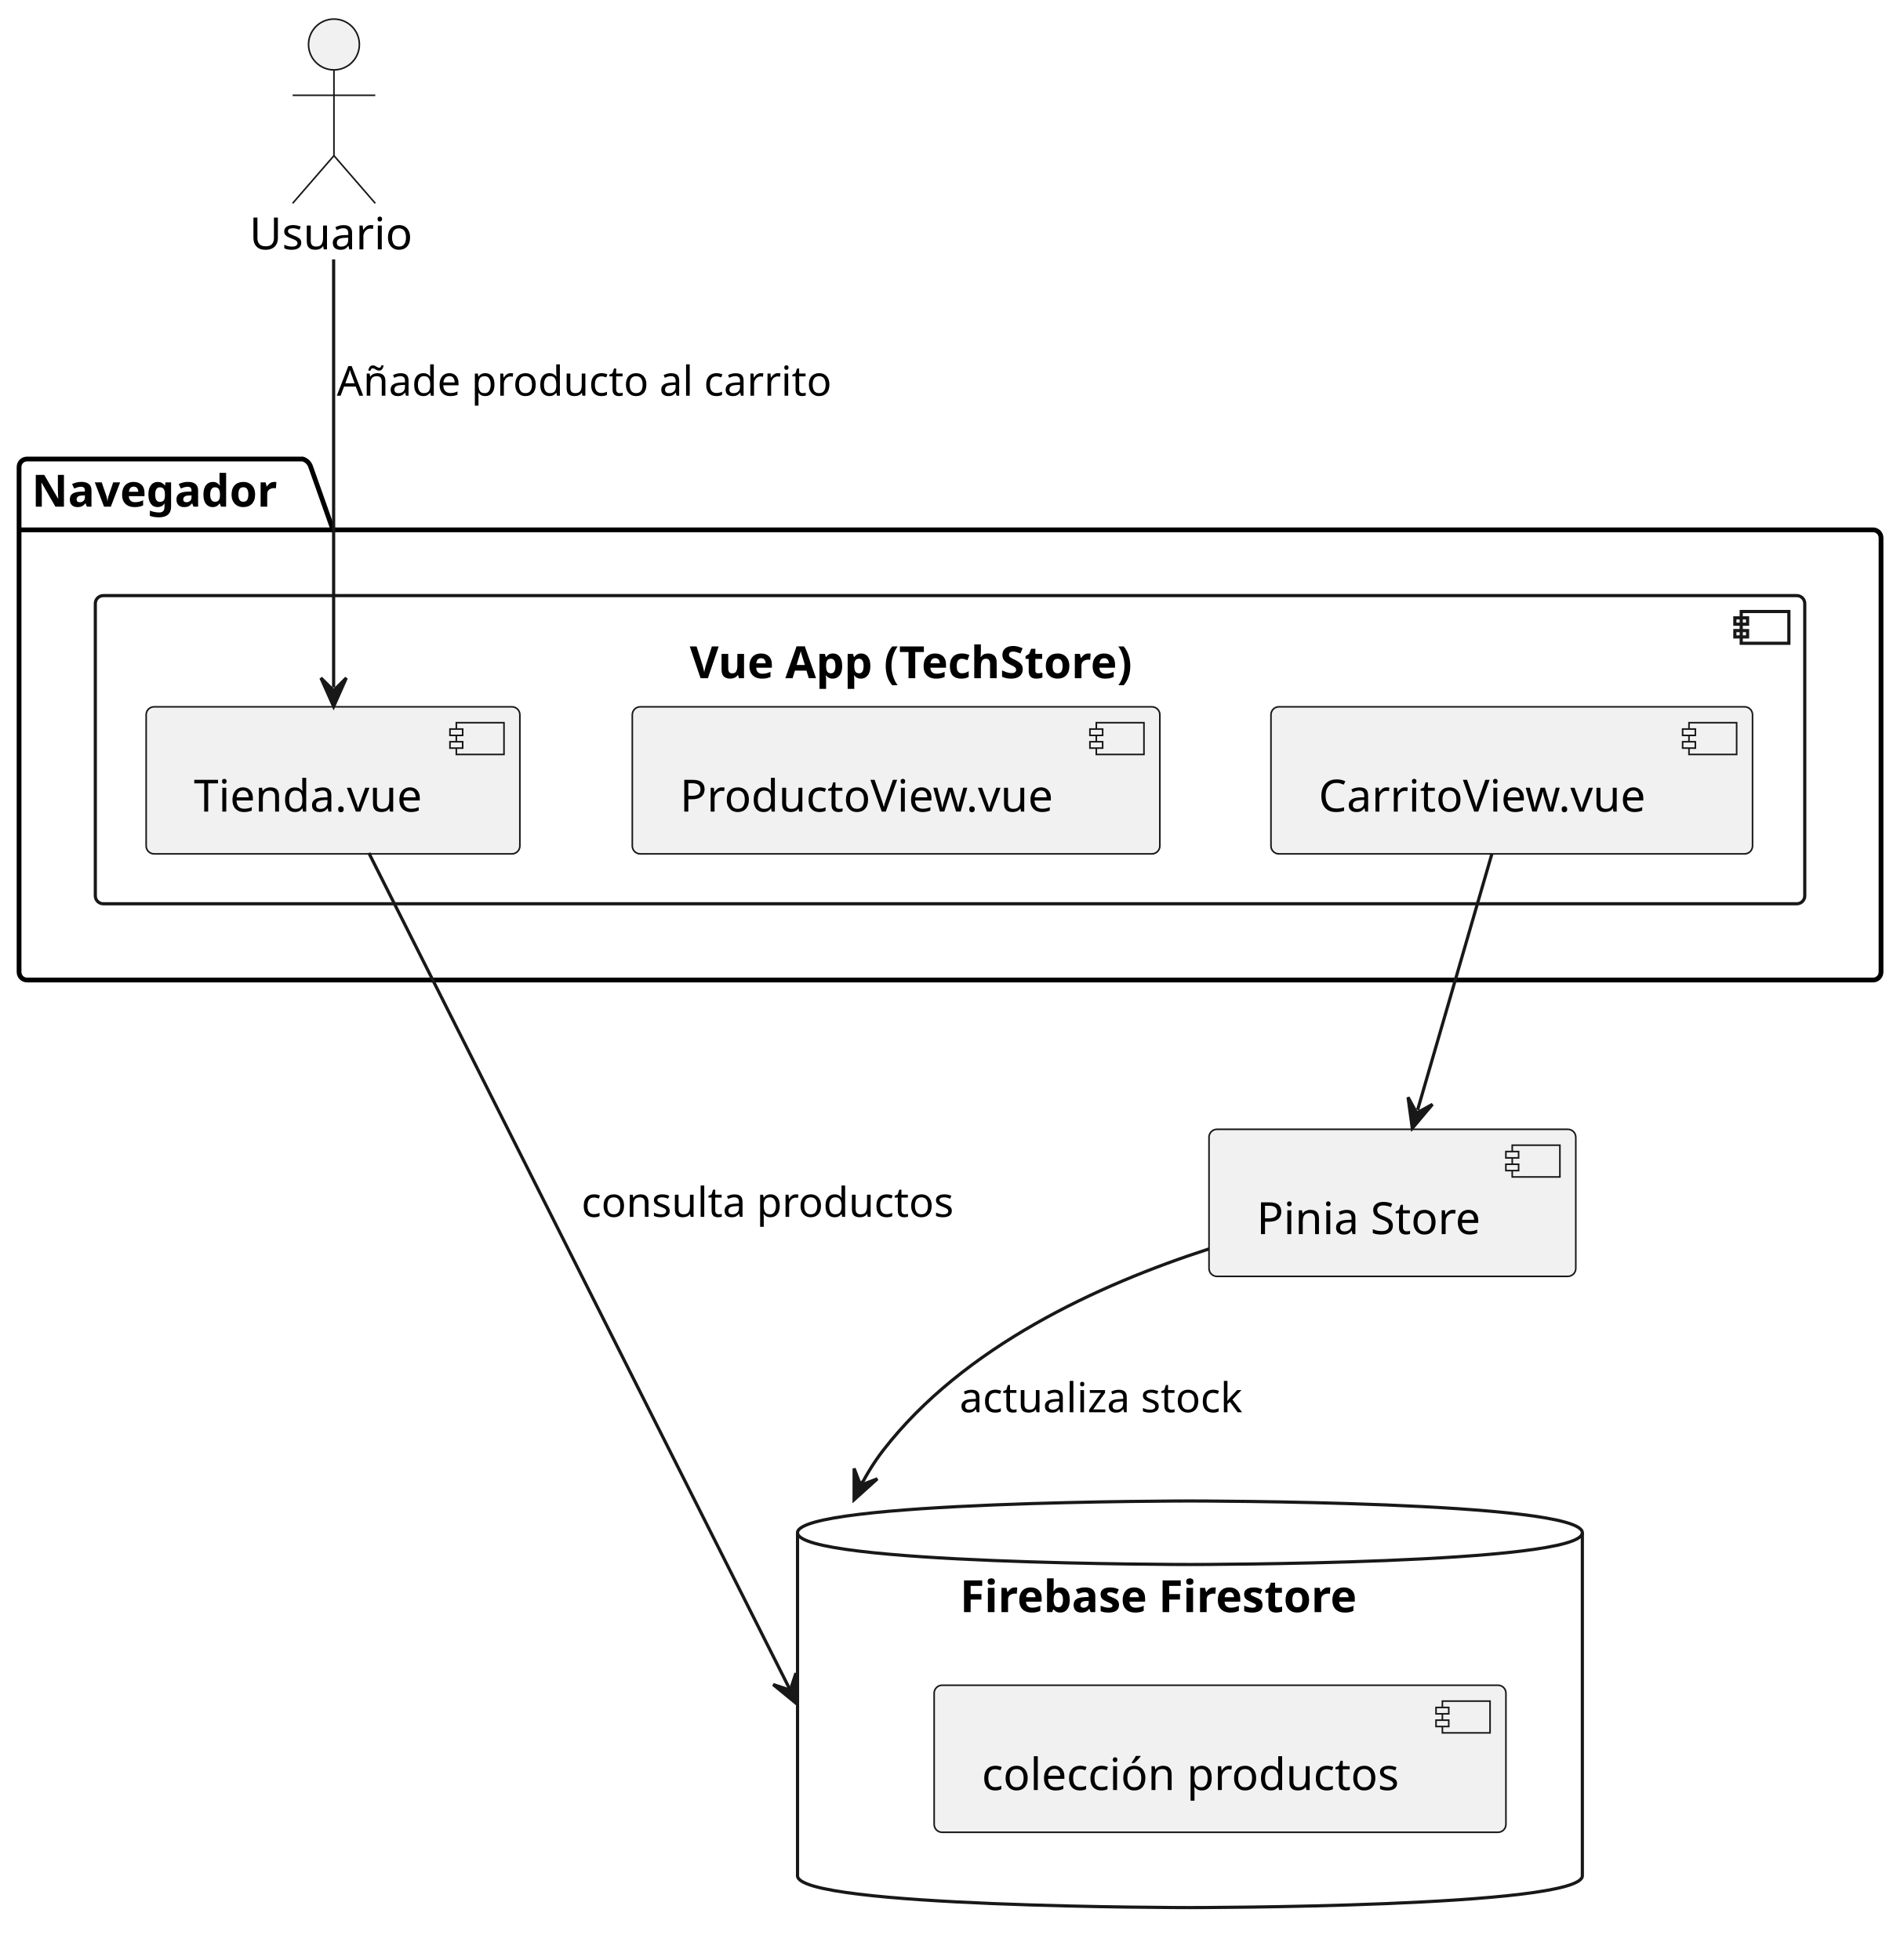
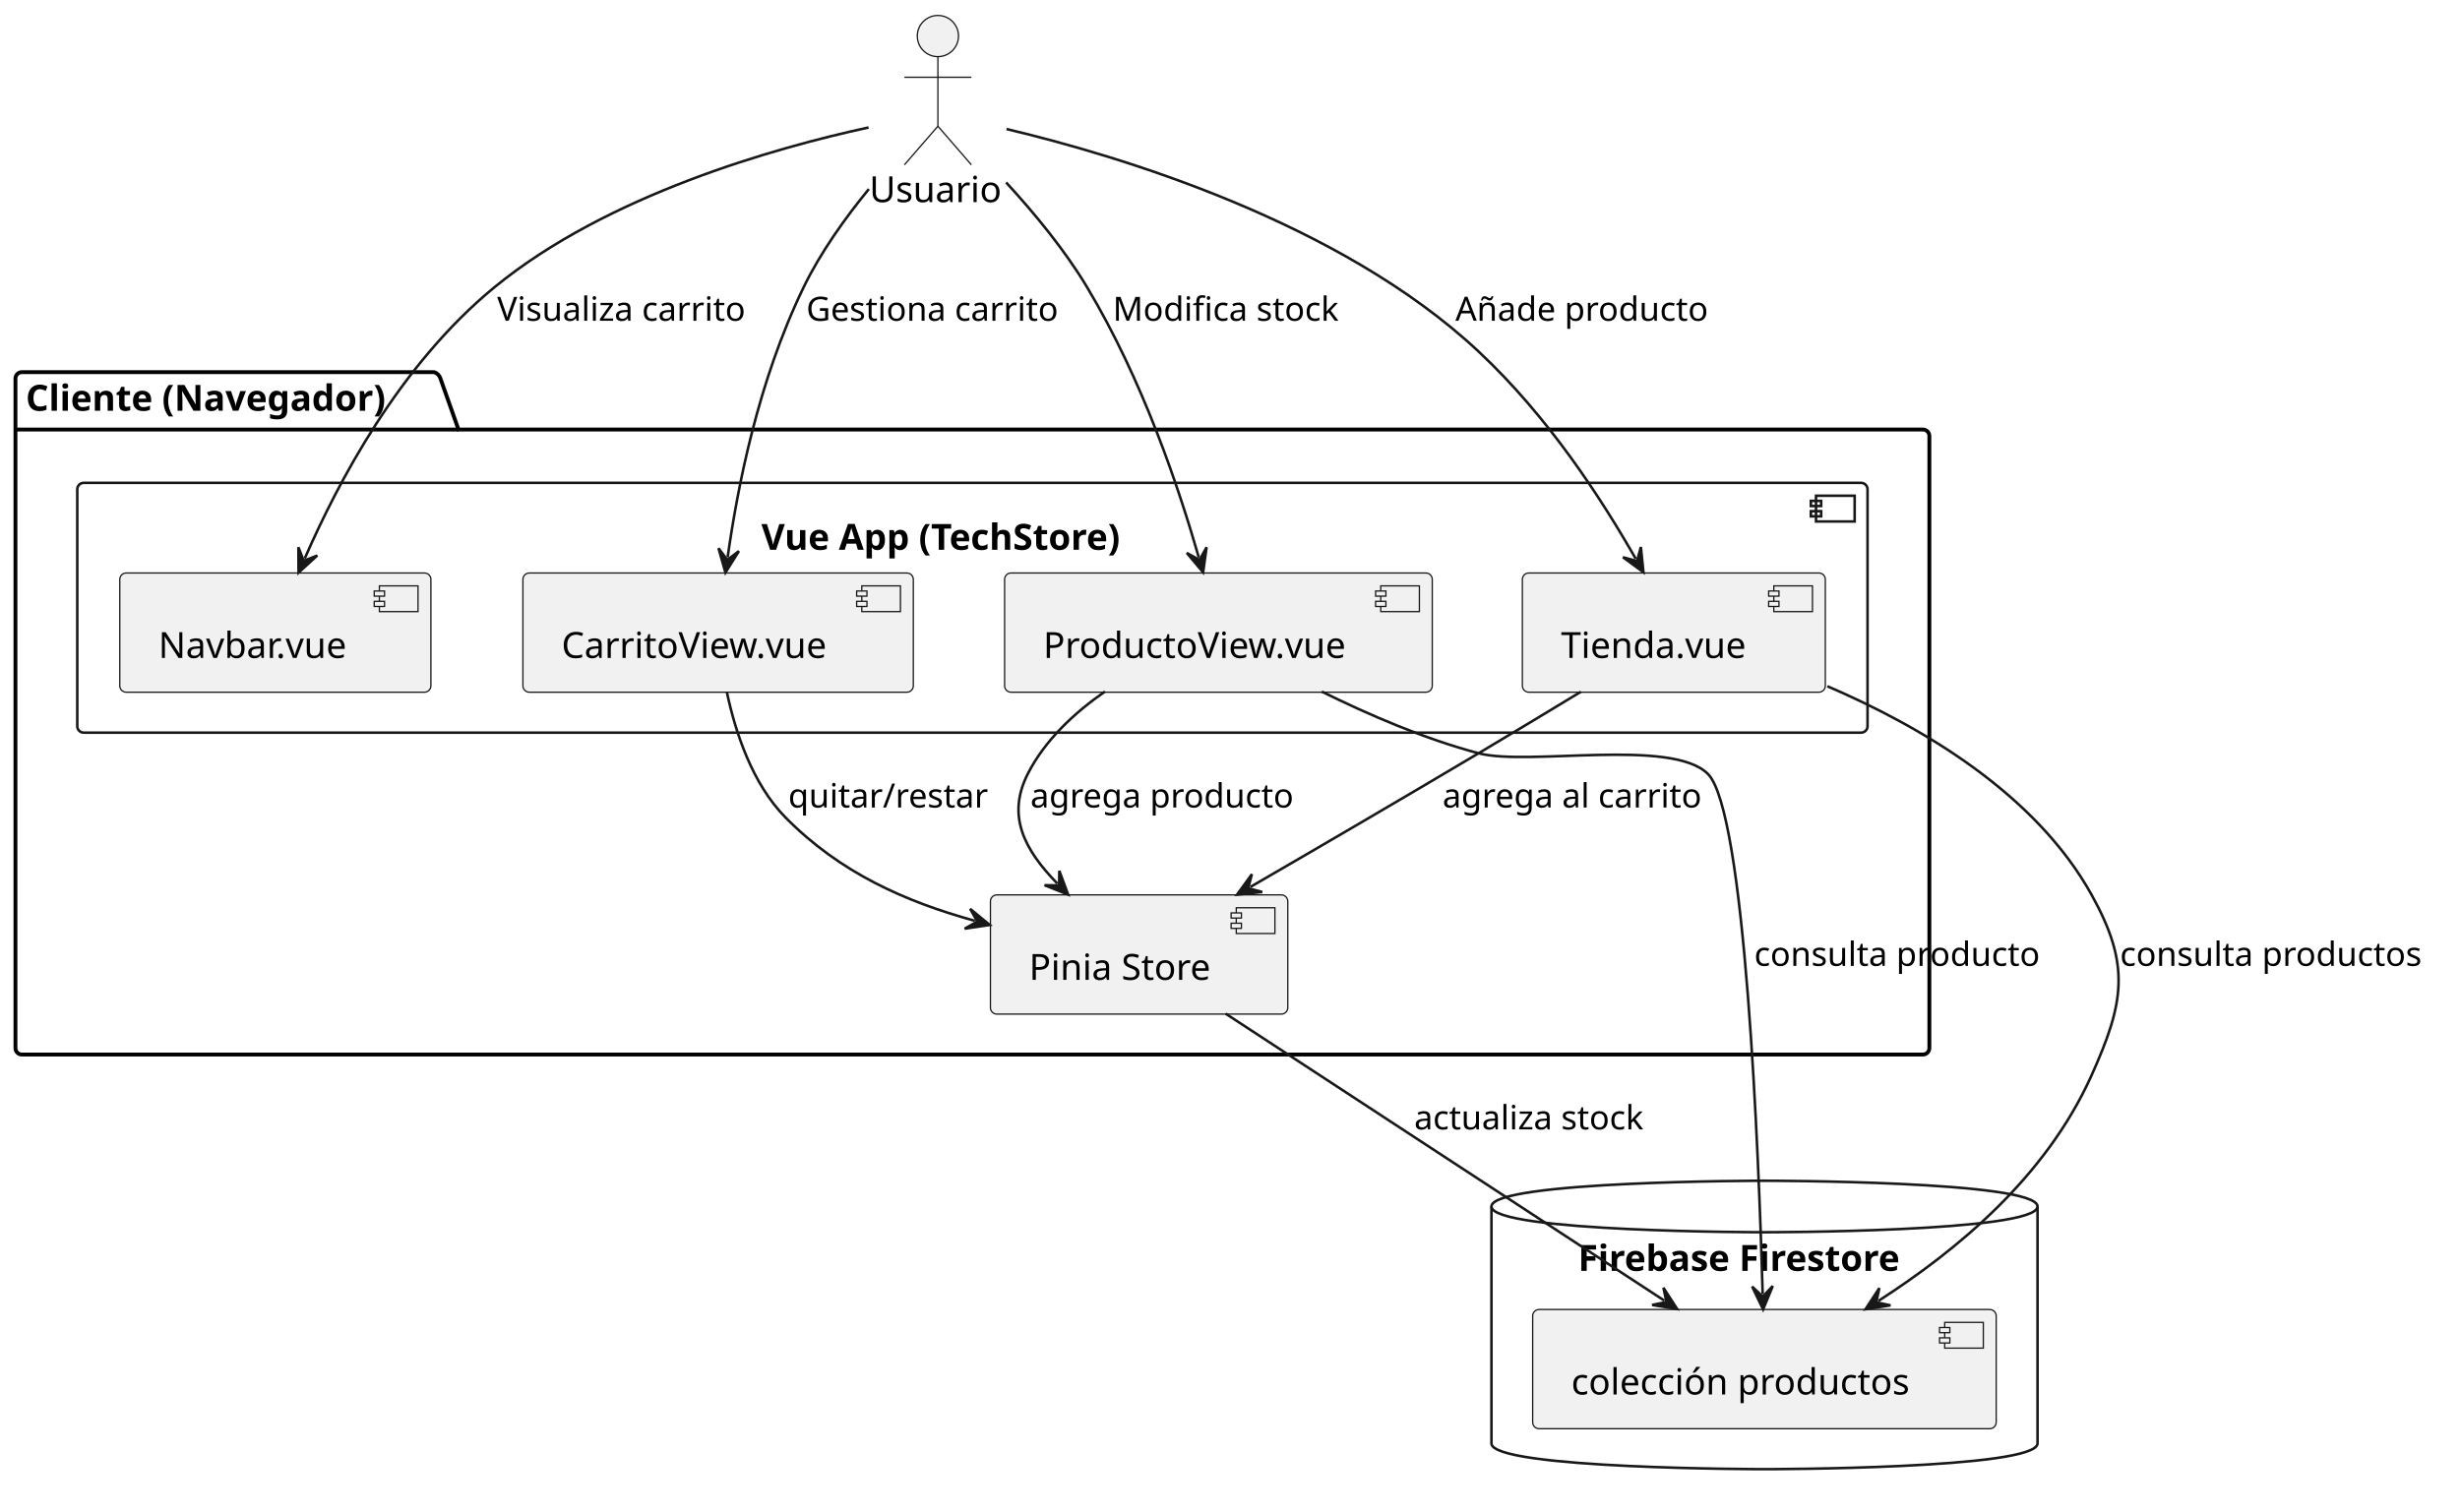
- <svg xmlns="http://www.w3.org/2000/svg" contentStyleType="text/css" data-diagram-type="DESCRIPTION" height="617px" preserveAspectRatio="none" style="width:599px;height:617px;background:#FFFFFF;" version="1.1" viewBox="0 0 599 617" width="599px" zoomAndPan="magnify">
+ <svg xmlns="http://www.w3.org/2000/svg" contentStyleType="text/css" data-diagram-type="DESCRIPTION" height="587px" preserveAspectRatio="none" style="width:955px;height:587px;background:#FFFFFF;" version="1.1" viewBox="0 0 955 587" width="955px" zoomAndPan="magnify">
  <defs />
  <g>
-     <g id="cluster_Navegador">
-       <path d="M8.5,144.5 L95.298,144.5 A3.75,3.75 0 0 1 97.798,147 L104.798,166.797 L589.5,166.797 A2.5,2.5 0 0 1 592,169.297 L592,306 A2.5,2.5 0 0 1 589.5,308.5 L8.5,308.5 A2.5,2.5 0 0 1 6,306 L6,147 A2.5,2.5 0 0 1 8.5,144.5 " fill="transparent" style="stroke:#000000;stroke-width:1.5;" />
-       <line style="stroke:#000000;stroke-width:1.5;" x1="6" x2="104.798" y1="166.797" y2="166.797" />
-       <text fill="#000000" font-family="sans-serif" font-size="14" font-weight="bold" lengthAdjust="spacing" textLength="85.798" x="10" y="159.495">Navegador</text>
+     <g id="cluster_Cliente (Navegador)">
+       <path d="M8.5,144.5 L168.49,144.5 A3.75,3.75 0 0 1 170.99,147 L177.99,166.797 L746.5,166.797 A2.5,2.5 0 0 1 749,169.297 L749,407 A2.5,2.5 0 0 1 746.5,409.5 L8.5,409.5 A2.5,2.5 0 0 1 6,407 L6,147 A2.5,2.5 0 0 1 8.5,144.5 " fill="transparent" style="stroke:#000000;stroke-width:1.5;" />
+       <line style="stroke:#000000;stroke-width:1.5;" x1="6" x2="177.99" y1="166.797" y2="166.797" />
+       <text fill="#000000" font-family="sans-serif" font-size="14" font-weight="bold" lengthAdjust="spacing" textLength="158.99" x="10" y="159.495">Cliente (Navegador)</text>
    </g>
    <g id="cluster_Vue App (TechStore)">
-       <rect fill="transparent" height="97" rx="2.5" ry="2.5" style="stroke:#181818;stroke-width:1;" width="538" x="30" y="187.5" />
-       <rect fill="transparent" height="10" style="stroke:#181818;stroke-width:1;" width="15" x="548" y="192.5" />
-       <rect fill="transparent" height="2" style="stroke:#181818;stroke-width:1;" width="4" x="546" y="194.5" />
-       <rect fill="transparent" height="2" style="stroke:#181818;stroke-width:1;" width="4" x="546" y="198.5" />
-       <text fill="#000000" font-family="sans-serif" font-size="14" font-weight="bold" lengthAdjust="spacing" textLength="163.823" x="217.088" y="213.495">Vue App (TechStore)</text>
+       <rect fill="transparent" height="97" rx="2.5" ry="2.5" style="stroke:#181818;stroke-width:1;" width="695" x="30" y="187.5" />
+       <rect fill="transparent" height="10" style="stroke:#181818;stroke-width:1;" width="15" x="705" y="192.5" />
+       <rect fill="transparent" height="2" style="stroke:#181818;stroke-width:1;" width="4" x="703" y="194.5" />
+       <rect fill="transparent" height="2" style="stroke:#181818;stroke-width:1;" width="4" x="703" y="198.5" />
+       <text fill="#000000" font-family="sans-serif" font-size="14" font-weight="bold" lengthAdjust="spacing" textLength="163.823" x="295.588" y="213.495">Vue App (TechStore)</text>
    </g>
    <g id="cluster_Firebase Firestore">
-       <path d="M251,482.5 C251,472.5 374.5,472.5 374.5,472.5 C374.5,472.5 498,472.5 498,482.5 L498,590.5 C498,600.5 374.5,600.5 374.5,600.5 C374.5,600.5 251,600.5 251,590.5 L251,482.5 " fill="transparent" style="stroke:#181818;stroke-width:1;" />
-       <path d="M251,482.5 C251,492.5 374.5,492.5 374.5,492.5 C374.5,492.5 498,492.5 498,482.5 " fill="transparent" style="stroke:#181818;stroke-width:1;" />
-       <text fill="#000000" font-family="sans-serif" font-size="14" font-weight="bold" lengthAdjust="spacing" textLength="144.737" x="302.131" y="507.495">Firebase Firestore</text>
+       <path d="M579,468.5 C579,458.5 685,458.5 685,458.5 C685,458.5 791,458.5 791,468.5 L791,560.5 C791,570.5 685,570.5 685,570.5 C685,570.5 579,570.5 579,560.5 L579,468.5 " fill="transparent" style="stroke:#181818;stroke-width:1;" />
+       <path d="M579,468.5 C579,478.5 685,478.5 685,478.5 C685,478.5 791,478.5 791,468.5 " fill="transparent" style="stroke:#181818;stroke-width:1;" />
+       <text fill="#000000" font-family="sans-serif" font-size="14" font-weight="bold" lengthAdjust="spacing" textLength="144.737" x="612.631" y="493.495">Firebase Firestore</text>
+     </g>
+     <g id="elem_Store">
+       <rect fill="#F1F1F1" height="46.297" rx="2.5" ry="2.5" style="stroke:#181818;stroke-width:0.5;" width="115.435" x="384.5" y="347.5" />
+       <rect fill="#F1F1F1" height="10" style="stroke:#181818;stroke-width:0.5;" width="15" x="479.935" y="352.5" />
+       <rect fill="#F1F1F1" height="2" style="stroke:#181818;stroke-width:0.5;" width="4" x="477.935" y="354.5" />
+       <rect fill="#F1F1F1" height="2" style="stroke:#181818;stroke-width:0.5;" width="4" x="477.935" y="358.5" />
+       <text fill="#000000" font-family="sans-serif" font-size="14" lengthAdjust="spacing" textLength="75.435" x="399.5" y="380.495">Pinia Store</text>
+     </g>
+     <g id="elem_Navbar.vue">
+       <rect fill="#F1F1F1" height="46.297" rx="2.5" ry="2.5" style="stroke:#181818;stroke-width:0.5;" width="120.78" x="46.5" y="222.5" />
+       <rect fill="#F1F1F1" height="10" style="stroke:#181818;stroke-width:0.5;" width="15" x="147.28" y="227.5" />
+       <rect fill="#F1F1F1" height="2" style="stroke:#181818;stroke-width:0.5;" width="4" x="145.28" y="229.5" />
+       <rect fill="#F1F1F1" height="2" style="stroke:#181818;stroke-width:0.5;" width="4" x="145.28" y="233.5" />
+       <text fill="#000000" font-family="sans-serif" font-size="14" lengthAdjust="spacing" textLength="80.78" x="61.5" y="255.495">Navbar.vue</text>
    </g>
    <g id="elem_Tienda.vue">
-       <rect fill="#F1F1F1" height="46.297" rx="2.5" ry="2.5" style="stroke:#181818;stroke-width:0.5;" width="117.615" x="46" y="222.5" />
-       <rect fill="#F1F1F1" height="10" style="stroke:#181818;stroke-width:0.5;" width="15" x="143.615" y="227.5" />
-       <rect fill="#F1F1F1" height="2" style="stroke:#181818;stroke-width:0.5;" width="4" x="141.615" y="229.5" />
-       <rect fill="#F1F1F1" height="2" style="stroke:#181818;stroke-width:0.5;" width="4" x="141.615" y="233.5" />
-       <text fill="#000000" font-family="sans-serif" font-size="14" lengthAdjust="spacing" textLength="77.615" x="61" y="255.495">Tienda.vue</text>
+       <rect fill="#F1F1F1" height="46.297" rx="2.5" ry="2.5" style="stroke:#181818;stroke-width:0.5;" width="117.615" x="591" y="222.5" />
+       <rect fill="#F1F1F1" height="10" style="stroke:#181818;stroke-width:0.5;" width="15" x="688.615" y="227.5" />
+       <rect fill="#F1F1F1" height="2" style="stroke:#181818;stroke-width:0.5;" width="4" x="686.615" y="229.5" />
+       <rect fill="#F1F1F1" height="2" style="stroke:#181818;stroke-width:0.5;" width="4" x="686.615" y="233.5" />
+       <text fill="#000000" font-family="sans-serif" font-size="14" lengthAdjust="spacing" textLength="77.615" x="606" y="255.495">Tienda.vue</text>
    </g>
    <g id="elem_ProductoView.vue">
-       <rect fill="#F1F1F1" height="46.297" rx="2.5" ry="2.5" style="stroke:#181818;stroke-width:0.5;" width="166.027" x="199" y="222.5" />
-       <rect fill="#F1F1F1" height="10" style="stroke:#181818;stroke-width:0.5;" width="15" x="345.027" y="227.5" />
-       <rect fill="#F1F1F1" height="2" style="stroke:#181818;stroke-width:0.5;" width="4" x="343.027" y="229.5" />
-       <rect fill="#F1F1F1" height="2" style="stroke:#181818;stroke-width:0.5;" width="4" x="343.027" y="233.5" />
-       <text fill="#000000" font-family="sans-serif" font-size="14" lengthAdjust="spacing" textLength="126.027" x="214" y="255.495">ProductoView.vue</text>
+       <rect fill="#F1F1F1" height="46.297" rx="2.5" ry="2.5" style="stroke:#181818;stroke-width:0.5;" width="166.027" x="390" y="222.5" />
+       <rect fill="#F1F1F1" height="10" style="stroke:#181818;stroke-width:0.5;" width="15" x="536.027" y="227.5" />
+       <rect fill="#F1F1F1" height="2" style="stroke:#181818;stroke-width:0.5;" width="4" x="534.027" y="229.5" />
+       <rect fill="#F1F1F1" height="2" style="stroke:#181818;stroke-width:0.5;" width="4" x="534.027" y="233.5" />
+       <text fill="#000000" font-family="sans-serif" font-size="14" lengthAdjust="spacing" textLength="126.027" x="405" y="255.495">ProductoView.vue</text>
    </g>
    <g id="elem_CarritoView.vue">
-       <rect fill="#F1F1F1" height="46.297" rx="2.5" ry="2.5" style="stroke:#181818;stroke-width:0.5;" width="151.562" x="400" y="222.5" />
-       <rect fill="#F1F1F1" height="10" style="stroke:#181818;stroke-width:0.5;" width="15" x="531.562" y="227.5" />
-       <rect fill="#F1F1F1" height="2" style="stroke:#181818;stroke-width:0.5;" width="4" x="529.562" y="229.5" />
-       <rect fill="#F1F1F1" height="2" style="stroke:#181818;stroke-width:0.5;" width="4" x="529.562" y="233.5" />
-       <text fill="#000000" font-family="sans-serif" font-size="14" lengthAdjust="spacing" textLength="111.562" x="415" y="255.495">CarritoView.vue</text>
+       <rect fill="#F1F1F1" height="46.297" rx="2.5" ry="2.5" style="stroke:#181818;stroke-width:0.5;" width="151.562" x="203" y="222.5" />
+       <rect fill="#F1F1F1" height="10" style="stroke:#181818;stroke-width:0.5;" width="15" x="334.562" y="227.5" />
+       <rect fill="#F1F1F1" height="2" style="stroke:#181818;stroke-width:0.5;" width="4" x="332.562" y="229.5" />
+       <rect fill="#F1F1F1" height="2" style="stroke:#181818;stroke-width:0.5;" width="4" x="332.562" y="233.5" />
+       <text fill="#000000" font-family="sans-serif" font-size="14" lengthAdjust="spacing" textLength="111.562" x="218" y="255.495">CarritoView.vue</text>
    </g>
    <g id="elem_colección productos">
-       <rect fill="#F1F1F1" height="46.297" rx="2.5" ry="2.5" style="stroke:#181818;stroke-width:0.5;" width="179.952" x="294" y="530.5" />
-       <rect fill="#F1F1F1" height="10" style="stroke:#181818;stroke-width:0.5;" width="15" x="453.952" y="535.5" />
-       <rect fill="#F1F1F1" height="2" style="stroke:#181818;stroke-width:0.5;" width="4" x="451.952" y="537.5" />
-       <rect fill="#F1F1F1" height="2" style="stroke:#181818;stroke-width:0.5;" width="4" x="451.952" y="541.5" />
-       <text fill="#000000" font-family="sans-serif" font-size="14" lengthAdjust="spacing" textLength="139.952" x="309" y="563.495">colección productos</text>
+       <rect fill="#F1F1F1" height="46.297" rx="2.5" ry="2.5" style="stroke:#181818;stroke-width:0.5;" width="179.952" x="595" y="508.5" />
+       <rect fill="#F1F1F1" height="10" style="stroke:#181818;stroke-width:0.5;" width="15" x="754.952" y="513.5" />
+       <rect fill="#F1F1F1" height="2" style="stroke:#181818;stroke-width:0.5;" width="4" x="752.952" y="515.5" />
+       <rect fill="#F1F1F1" height="2" style="stroke:#181818;stroke-width:0.5;" width="4" x="752.952" y="519.5" />
+       <text fill="#000000" font-family="sans-serif" font-size="14" lengthAdjust="spacing" textLength="139.952" x="610" y="541.495">colección productos</text>
    </g>
    <g id="elem_Usuario">
-       <ellipse cx="105.102" cy="14" fill="#F1F1F1" rx="8" ry="8" style="stroke:#181818;stroke-width:0.5;" />
-       <path d="M105.102,22 L105.102,49 M92.102,30 L118.102,30 M105.102,49 L92.102,64 M105.102,49 L118.102,64 " fill="transparent" style="stroke:#181818;stroke-width:0.5;" />
-       <text fill="#000000" font-family="sans-serif" font-size="14" lengthAdjust="spacing" textLength="53.204" x="78.5" y="78.495">Usuario</text>
+       <ellipse cx="364.102" cy="14" fill="#F1F1F1" rx="8" ry="8" style="stroke:#181818;stroke-width:0.5;" />
+       <path d="M364.102,22 L364.102,49 M351.102,30 L377.102,30 M364.102,49 L351.102,64 M364.102,49 L377.102,64 " fill="transparent" style="stroke:#181818;stroke-width:0.5;" />
+       <text fill="#000000" font-family="sans-serif" font-size="14" lengthAdjust="spacing" textLength="53.204" x="337.5" y="78.495">Usuario</text>
    </g>
-     <g id="elem_Pinia Store">
-       <rect fill="#F1F1F1" height="46.297" rx="2.5" ry="2.5" style="stroke:#181818;stroke-width:0.5;" width="115.435" x="380.5" y="355.5" />
-       <rect fill="#F1F1F1" height="10" style="stroke:#181818;stroke-width:0.5;" width="15" x="475.935" y="360.5" />
-       <rect fill="#F1F1F1" height="2" style="stroke:#181818;stroke-width:0.5;" width="4" x="473.935" y="362.5" />
-       <rect fill="#F1F1F1" height="2" style="stroke:#181818;stroke-width:0.5;" width="4" x="473.935" y="366.5" />
-       <text fill="#000000" font-family="sans-serif" font-size="14" lengthAdjust="spacing" textLength="75.435" x="395.5" y="388.495">Pinia Store</text>
+     <g id="link_Usuario_Navbar.vue">
+       <path d="M337.19,49.5 C300.93,57.38 235.74,75.64 192,111.5 C154.81,141.99 131.064,187.683 118.304,216.863 " fill="transparent" id="Usuario-to-Navbar.vue" style="stroke:#181818;stroke-width:1;" />
+       <polygon fill="#181818" points="115.9,222.36,123.171,215.717,117.903,217.779,115.841,212.511,115.9,222.36" style="stroke:#181818;stroke-width:1;" />
+       <text fill="#000000" font-family="sans-serif" font-size="13" lengthAdjust="spacing" textLength="104.095" x="193" y="124.567">Visualiza carrito</text>
    </g>
    <g id="link_Usuario_Tienda.vue">
-       <path d="M105,81.65 C105,123 105,182.45 105,216.41 " fill="transparent" id="Usuario-to-Tienda.vue" style="stroke:#181818;stroke-width:1;" />
-       <polygon fill="#181818" points="105,222.41,109,213.41,105,217.41,101,213.41,105,222.41" style="stroke:#181818;stroke-width:1;" />
-       <text fill="#000000" font-family="sans-serif" font-size="13" lengthAdjust="spacing" textLength="166.029" x="106" y="124.567">Añade producto al carrito</text>
+       <path d="M390.75,50.11 C434.05,60.4 520.11,86.03 574,136.5 C601.28,162.04 621.65,193.632 635.02,217.002 " fill="transparent" id="Usuario-to-Tienda.vue" style="stroke:#181818;stroke-width:1;" />
+       <polygon fill="#181818" points="638,222.21,637.003,212.412,635.517,217.87,630.059,216.384,638,222.21" style="stroke:#181818;stroke-width:1;" />
+       <text fill="#000000" font-family="sans-serif" font-size="13" lengthAdjust="spacing" textLength="103.721" x="565" y="124.567">Añade producto</text>
    </g>
-     <g id="link_CarritoView.vue_Pinia Store">
-       <path d="M469.55,268.72 C462.57,292.81 453.152,325.278 446.152,349.408 " fill="transparent" id="CarritoView.vue-to-Pinia Store" style="stroke:#181818;stroke-width:1;" />
-       <polygon fill="#181818" points="444.48,355.17,450.829,347.641,445.873,350.368,443.146,345.412,444.48,355.17" style="stroke:#181818;stroke-width:1;" />
+     <g id="link_Usuario_ProductoView.vue">
+       <path d="M390.59,70.85 C401.37,82.57 413.3,96.98 422,111.5 C443.74,147.77 457.529,189.165 465.399,216.484 " fill="transparent" id="Usuario-to-ProductoView.vue" style="stroke:#181818;stroke-width:1;" />
+       <polygon fill="#181818" points="467.06,222.25,468.412,212.494,465.676,217.445,460.725,214.709,467.06,222.25" style="stroke:#181818;stroke-width:1;" />
+       <text fill="#000000" font-family="sans-serif" font-size="13" lengthAdjust="spacing" textLength="92.968" x="432" y="124.567">Modifica stock</text>
    </g>
-     <g id="link_Pinia Store_Firebase Firestore">
-       <path d="M380.46,393.17 C345.62,404.42 303.19,423.96 278,456.5 C274.724,460.731 271.966,465.375 269.649,470.265 C269.359,470.876 271.521,466.012 271.245,466.63 " fill="transparent" id="Pinia Store-to-Firebase Firestore" style="stroke:#181818;stroke-width:1;" />
-       <polygon fill="#181818" points="268.801,472.11,276.121,465.521,270.838,467.544,268.815,462.261,268.801,472.11" style="stroke:#181818;stroke-width:1;" />
-       <text fill="#000000" font-family="sans-serif" font-size="13" lengthAdjust="spacing" textLength="97.062" x="302" y="444.567">actualiza stock</text>
+     <g id="link_Usuario_CarritoView.vue">
+       <path d="M337.3,73.4 C328.14,84.61 318.55,97.99 312,111.5 C294.25,148.1 286.333,189.209 282.473,216.419 " fill="transparent" id="Usuario-to-CarritoView.vue" style="stroke:#181818;stroke-width:1;" />
+       <polygon fill="#181818" points="281.63,222.36,286.854,214.011,282.332,217.41,278.934,212.887,281.63,222.36" style="stroke:#181818;stroke-width:1;" />
+       <text fill="#000000" font-family="sans-serif" font-size="13" lengthAdjust="spacing" textLength="104.311" x="313" y="124.567">Gestiona carrito</text>
    </g>
-     <g id="link_Tienda.vue_Firebase Firestore">
-       <path d="M116.08,268.51 C133.455,303.04 168.347,372.375 199.305,433.889 C214.784,464.646 229.279,493.447 240.108,514.965 C242.816,520.345 245.294,525.269 247.502,529.655 C248.605,531.848 249.641,533.906 250.604,535.819 C250.725,536.058 248.146,530.936 248.264,531.17 " fill="transparent" id="Tienda.vue-to-Firebase Firestore" style="stroke:#181818;stroke-width:1;" />
-       <polygon fill="#181818" points="250.962,536.53,250.489,526.692,248.714,532.064,243.343,530.289,250.962,536.53" style="stroke:#181818;stroke-width:1;" />
-       <text fill="#000000" font-family="sans-serif" font-size="13" lengthAdjust="spacing" textLength="124.173" x="183" y="383.067">consulta productos</text>
+     <g id="link_Tienda.vue_Store">
+       <path d="M613.73,268.61 C601.18,276.23 586.99,284.78 574,292.5 C542.53,311.2 511.822,329.112 485.412,344.412 " fill="transparent" id="Tienda.vue-to-Store" style="stroke:#181818;stroke-width:1;" />
+       <polygon fill="#181818" points="480.22,347.42,490.013,346.37,484.546,344.914,486.002,339.447,480.22,347.42" style="stroke:#181818;stroke-width:1;" />
+       <text fill="#000000" font-family="sans-serif" font-size="13" lengthAdjust="spacing" textLength="108.088" x="560" y="313.567">agrega al carrito</text>
+     </g>
+     <g id="link_ProductoView.vue_Store">
+       <path d="M428.96,268.53 C417.05,276.81 405.63,287.46 399,300.5 C390.75,316.73 397.541,329.834 410.471,343.094 " fill="transparent" id="ProductoView.vue-to-Store" style="stroke:#181818;stroke-width:1;" />
+       <polygon fill="#181818" points="414.66,347.39,411.241,338.154,411.169,343.81,405.513,343.739,414.66,347.39" style="stroke:#181818;stroke-width:1;" />
+       <text fill="#000000" font-family="sans-serif" font-size="13" lengthAdjust="spacing" textLength="108.151" x="400" y="313.567">agrega producto</text>
+     </g>
+     <g id="link_CarritoView.vue_Store">
+       <path d="M282.15,268.64 C285.42,284.13 291.99,304.34 305,317.5 C326.19,338.94 351.337,350.082 378.447,357.572 " fill="transparent" id="CarritoView.vue-to-Store" style="stroke:#181818;stroke-width:1;" />
+       <polygon fill="#181818" points="384.23,359.17,376.62,352.918,379.411,357.839,374.49,360.629,384.23,359.17" style="stroke:#181818;stroke-width:1;" />
+       <text fill="#000000" font-family="sans-serif" font-size="13" lengthAdjust="spacing" textLength="81.415" x="306" y="313.567">quitar/restar</text>
+     </g>
+     <g id="link_Store_colección productos">
+       <path d="M475.79,393.61 C522.08,423.9 599.739,474.715 646.089,505.035 " fill="transparent" id="Store-to-colección productos" style="stroke:#181818;stroke-width:1;" />
+       <polygon fill="#181818" points="651.11,508.32,645.768,500.046,646.926,505.583,641.389,506.74,651.11,508.32" style="stroke:#181818;stroke-width:1;" />
+       <text fill="#000000" font-family="sans-serif" font-size="13" lengthAdjust="spacing" textLength="97.062" x="549" y="438.567">actualiza stock</text>
+     </g>
+     <g id="link_Tienda.vue_colección productos">
+       <path d="M709.4,266.47 C746.1,282.24 790.21,308.23 812,347.5 C827.1,374.7 824.74,389.12 812,417.5 C794.12,457.35 759.503,485.638 729.232,505.158 " fill="transparent" id="Tienda.vue-to-colección productos" style="stroke:#181818;stroke-width:1;" />
+       <polygon fill="#181818" points="724.19,508.41,733.922,506.894,728.392,505.7,729.586,500.171,724.19,508.41" style="stroke:#181818;stroke-width:1;" />
+       <text fill="#000000" font-family="sans-serif" font-size="13" lengthAdjust="spacing" textLength="124.173" x="823" y="375.067">consulta productos</text>
+     </g>
+     <g id="link_ProductoView.vue_colección productos">
+       <path d="M513.12,268.55 C531.2,277.49 553.14,286.98 574,292.5 C593.2,297.58 648.92,286.5 663,300.5 C677.58,314.99 682.751,447.762 684.291,502.482 " fill="transparent" id="ProductoView.vue-to-colección productos" style="stroke:#181818;stroke-width:1;" />
+       <polygon fill="#181818" points="684.46,508.48,688.205,499.371,684.319,503.482,680.208,499.596,684.46,508.48" style="stroke:#181818;stroke-width:1;" />
+       <text fill="#000000" font-family="sans-serif" font-size="13" lengthAdjust="spacing" textLength="117.4" x="681" y="375.067">consulta producto</text>
    </g>
  </g>
</svg>
